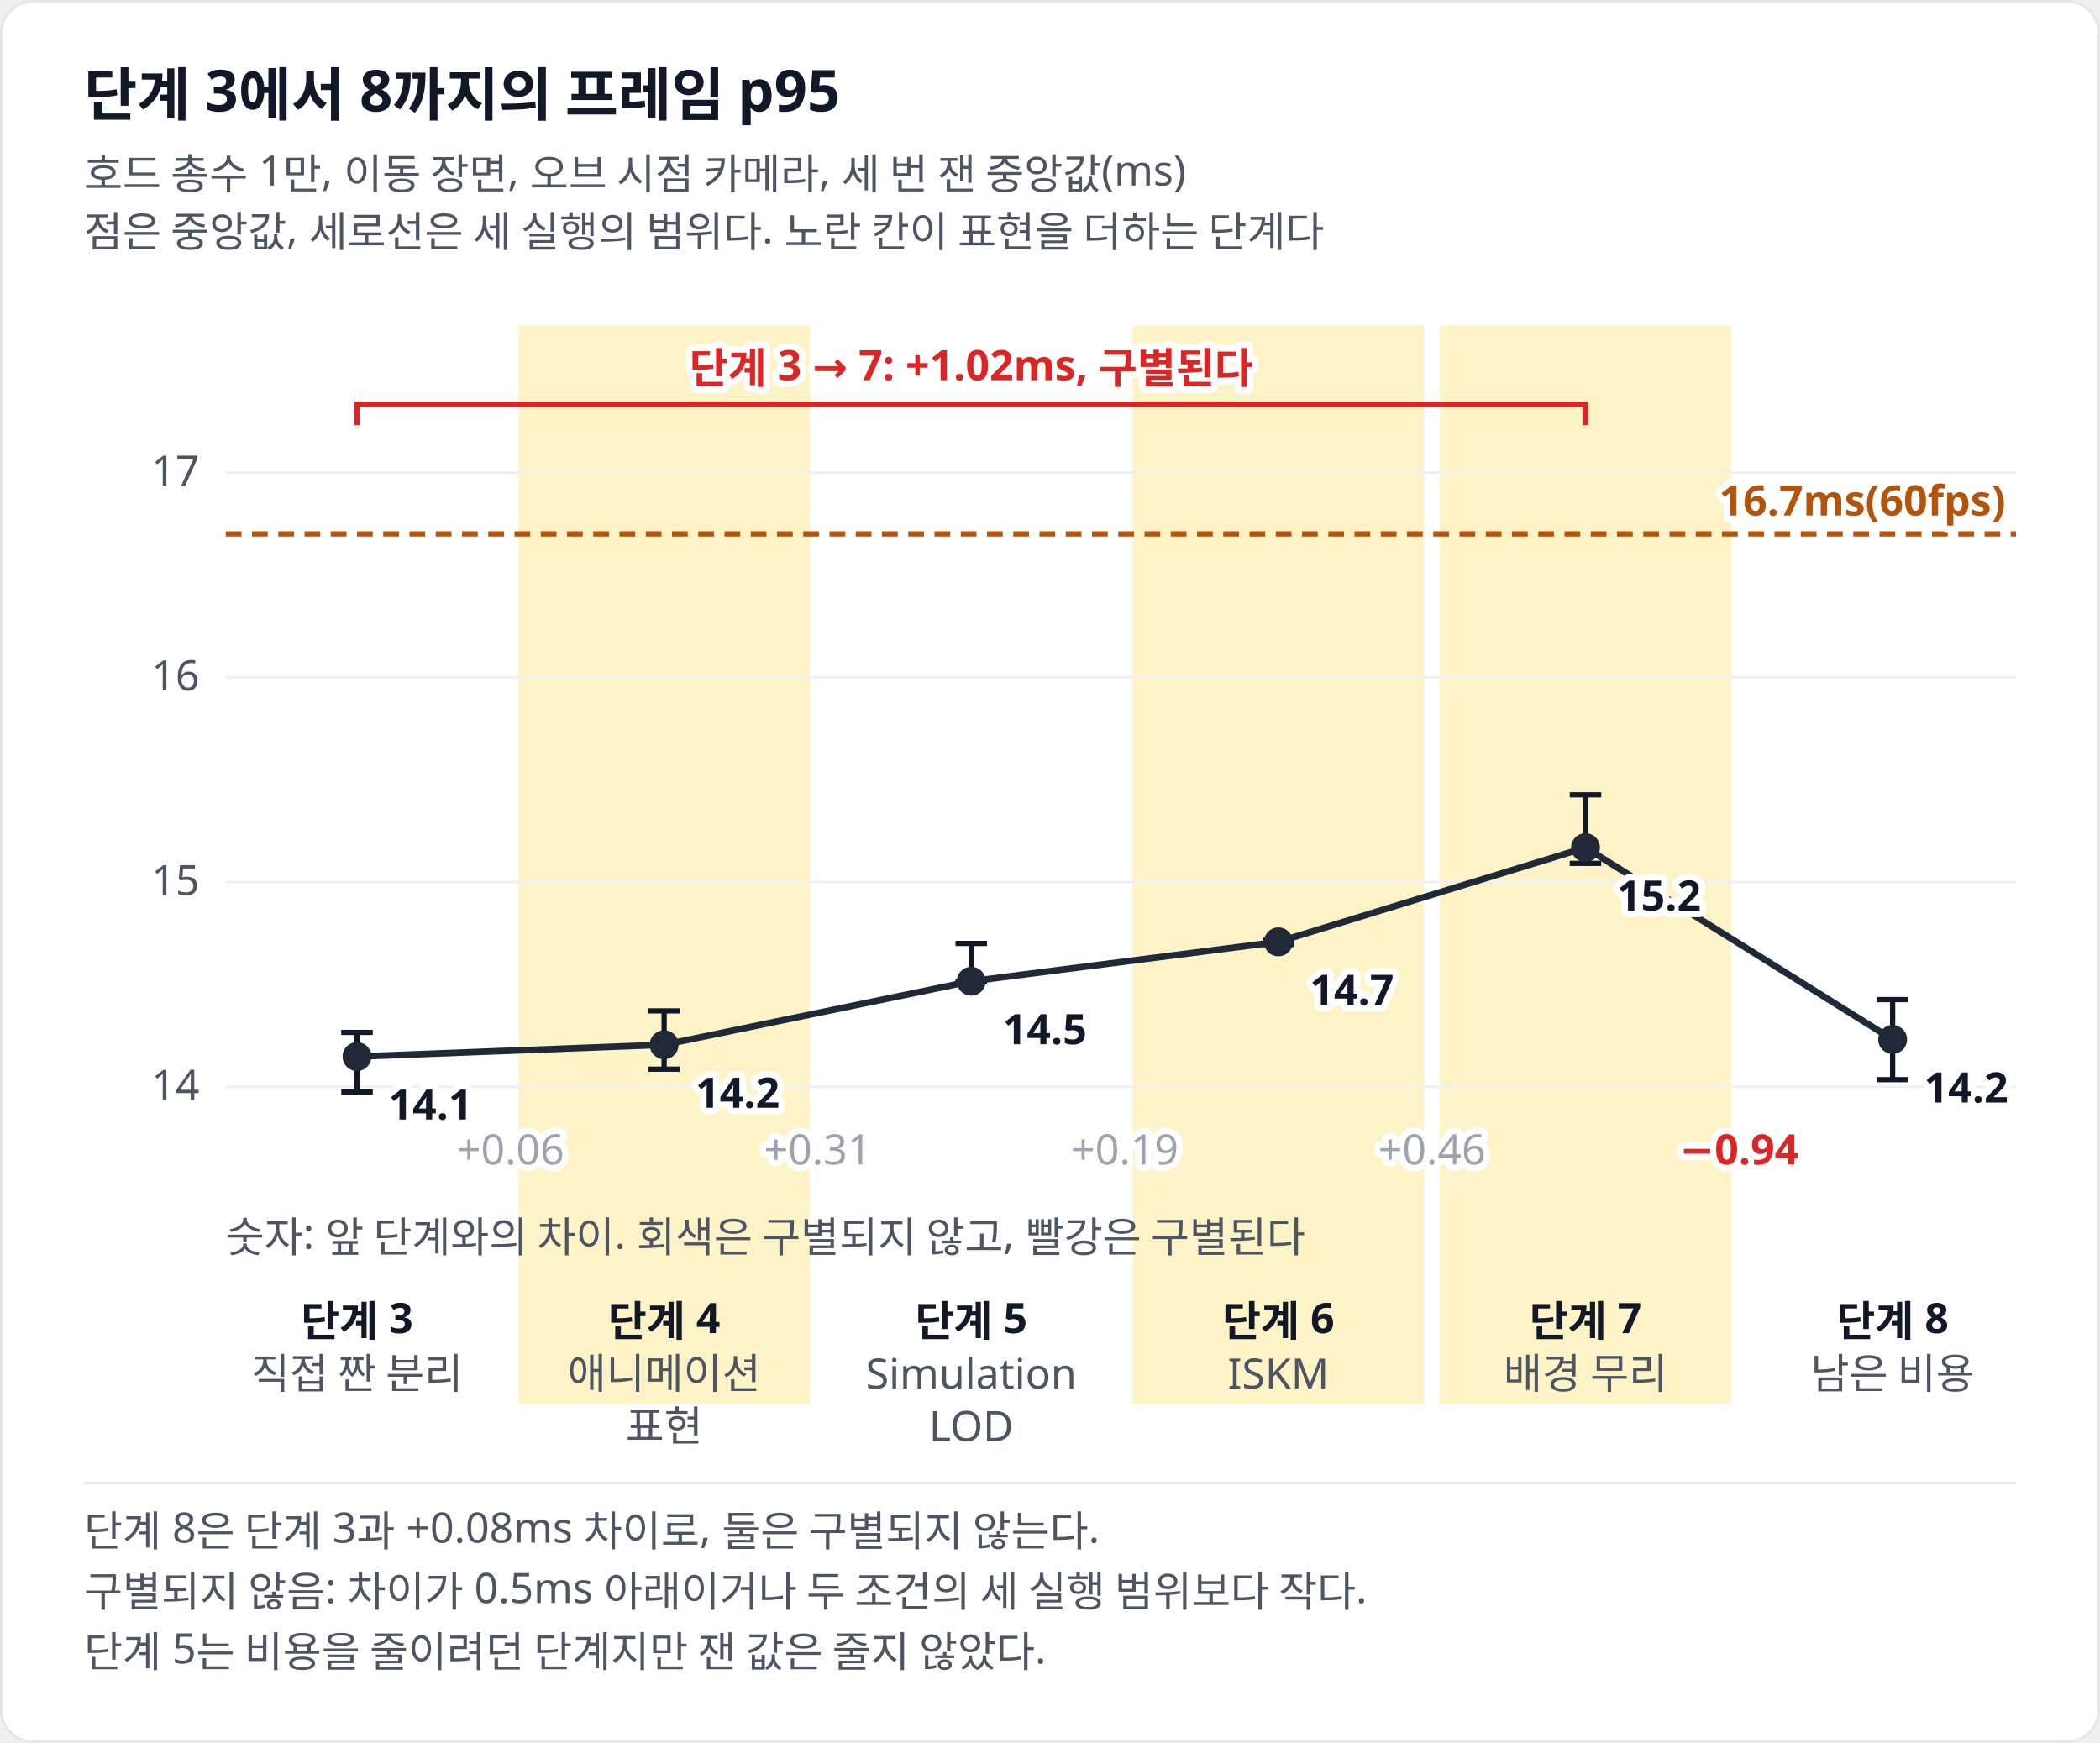
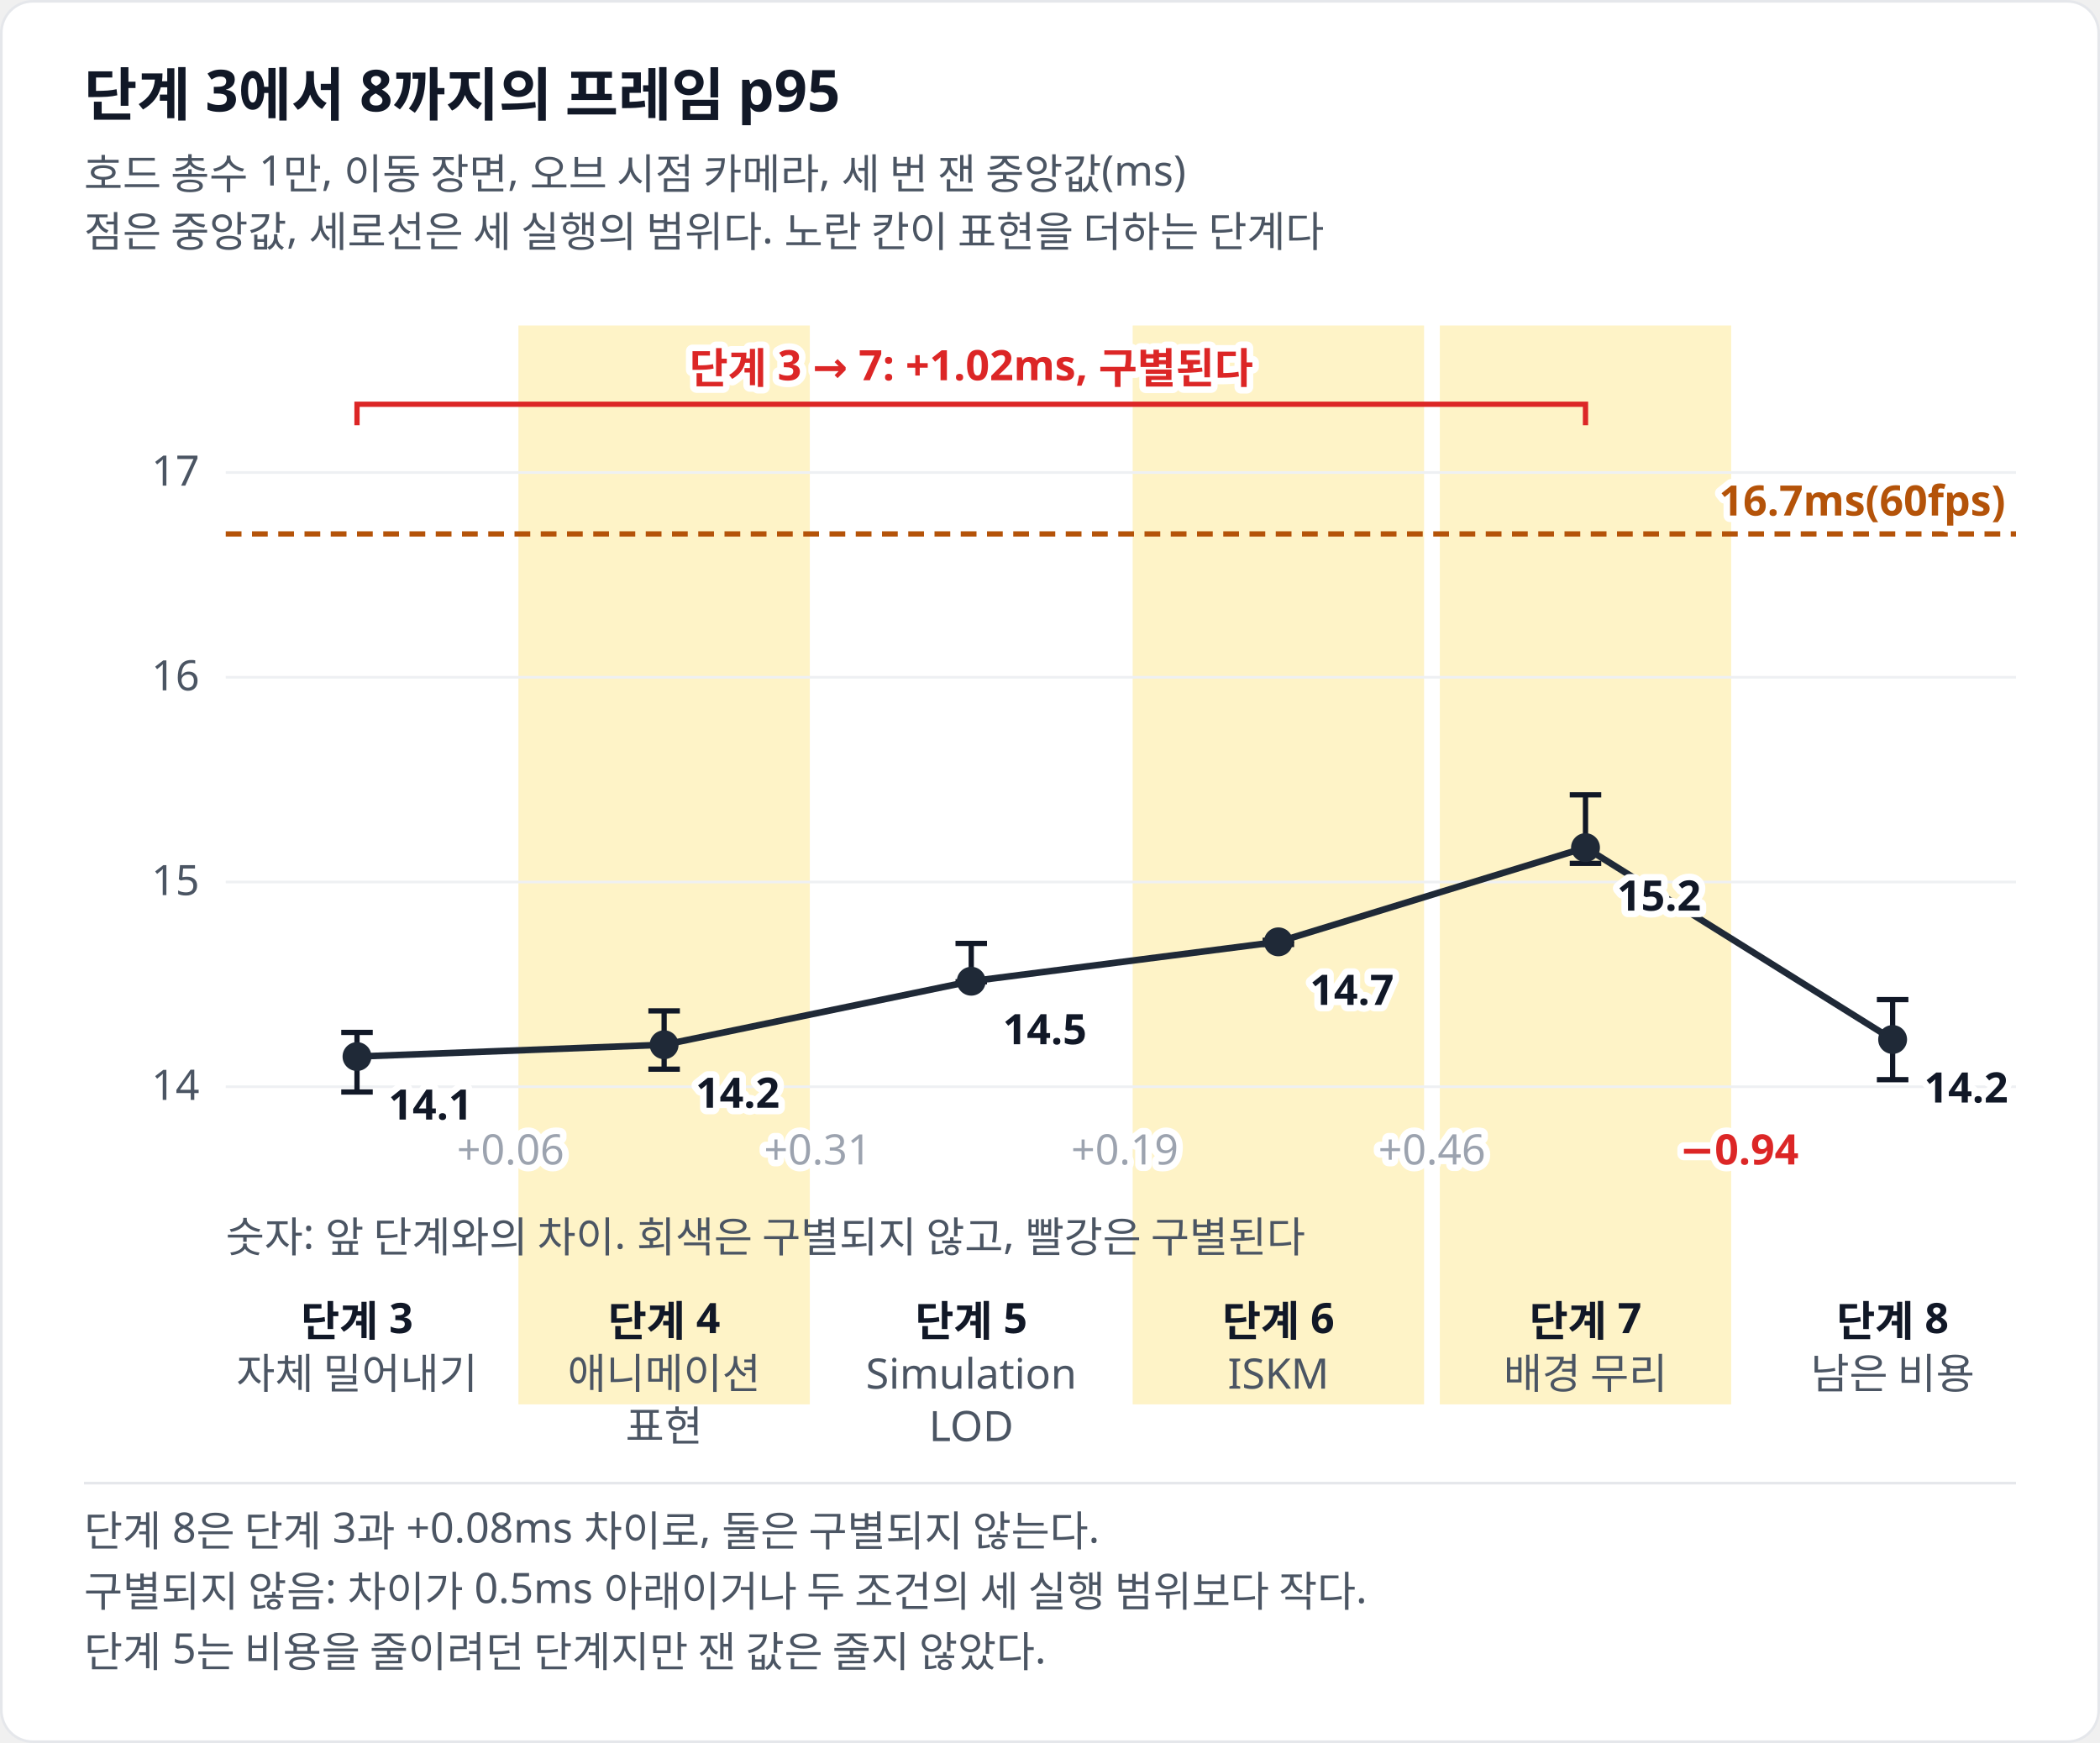
<svg xmlns="http://www.w3.org/2000/svg" width="800" height="664" viewBox="0 0 800 664" font-family="Malgun Gothic, Apple SD Gothic Neo, Noto Sans KR, Segoe UI, sans-serif" font-size="16" fill="#111827">
  <rect x="0.5" y="0.5" width="799" height="663" rx="12" fill="#ffffff" stroke="#e5e7eb" />
  <text x="32" y="44" font-size="22" font-weight="700">단계 3에서 8까지의 프레임 p95</text>
  <text x="32" y="72" font-size="16" fill="#4b5563">호드 총수 1만, 이동 장면, 오브 시점 카메라, 세 번 잰 중앙값(ms)</text>
  <text x="32" y="94" font-size="16" fill="#4b5563">점은 중앙값, 세로선은 세 실행의 범위다. 노란 칸이 표현을 더하는 단계다</text>
  <rect x="197.5" y="124.0" width="111" height="411.0" fill="#fef3c7" />
  <rect x="431.5" y="124.0" width="111" height="411.0" fill="#fef3c7" />
  <rect x="548.5" y="124.0" width="111" height="411.0" fill="#fef3c7" />
  <line x1="86" y1="414.0" x2="768" y2="414.0" stroke="#eef0f3" />
  <text x="76.0" y="419.0" font-size="16" text-anchor="end" fill="#4b5563">14</text>
  <line x1="86" y1="336.0" x2="768" y2="336.0" stroke="#eef0f3" />
  <text x="76.0" y="341.0" font-size="16" text-anchor="end" fill="#4b5563">15</text>
  <line x1="86" y1="258.0" x2="768" y2="258.0" stroke="#eef0f3" />
  <text x="76.0" y="263.0" font-size="16" text-anchor="end" fill="#4b5563">16</text>
  <line x1="86" y1="180.0" x2="768" y2="180.0" stroke="#eef0f3" />
  <text x="76.0" y="185.0" font-size="16" text-anchor="end" fill="#4b5563">17</text>
  <line x1="86" y1="203.4" x2="768" y2="203.4" stroke="#b45309" stroke-width="2" stroke-dasharray="6 4" />
  <text x="764.0" y="196.4" font-size="16" text-anchor="end" font-weight="700" fill="#ffffff" stroke="#ffffff" stroke-width="5" stroke-linejoin="round">16.7ms(60fps)</text>
  <text x="764.0" y="196.4" font-size="16" text-anchor="end" font-weight="700" fill="#b45309">16.7ms(60fps)</text>
  <line x1="136" y1="416.0" x2="136" y2="393.3" stroke="#111827" stroke-width="2" />
  <line x1="130" y1="416.0" x2="142" y2="416.0" stroke="#111827" stroke-width="2" />
  <line x1="130" y1="393.3" x2="142" y2="393.3" stroke="#111827" stroke-width="2" />
  <line x1="253" y1="407.3" x2="253" y2="385.1" stroke="#111827" stroke-width="2" />
  <line x1="247" y1="407.3" x2="259" y2="407.3" stroke="#111827" stroke-width="2" />
  <line x1="247" y1="385.1" x2="259" y2="385.1" stroke="#111827" stroke-width="2" />
  <line x1="370" y1="374.0" x2="370" y2="359.4" stroke="#111827" stroke-width="2" />
  <line x1="364" y1="374.0" x2="376" y2="374.0" stroke="#111827" stroke-width="2" />
  <line x1="364" y1="359.4" x2="376" y2="359.4" stroke="#111827" stroke-width="2" />
  <line x1="487" y1="359.8" x2="487" y2="358.2" stroke="#111827" stroke-width="2" />
  <line x1="481" y1="359.8" x2="493" y2="359.8" stroke="#111827" stroke-width="2" />
  <line x1="481" y1="358.2" x2="493" y2="358.2" stroke="#111827" stroke-width="2" />
  <line x1="604" y1="328.9" x2="604" y2="302.8" stroke="#111827" stroke-width="2" />
  <line x1="598" y1="328.9" x2="610" y2="328.9" stroke="#111827" stroke-width="2" />
  <line x1="598" y1="302.8" x2="610" y2="302.8" stroke="#111827" stroke-width="2" />
  <line x1="721" y1="411.3" x2="721" y2="380.8" stroke="#111827" stroke-width="2" />
  <line x1="715" y1="411.3" x2="727" y2="411.3" stroke="#111827" stroke-width="2" />
  <line x1="715" y1="380.8" x2="727" y2="380.8" stroke="#111827" stroke-width="2" />
  <path d="M136.0,402.5 L253.0,398.0 L370.0,373.8 L487.0,358.8 L604.0,322.9 L721.0,396.0" fill="none" stroke="#1f2937" stroke-width="2.5" />
  <circle cx="136.0" cy="402.5" r="5.5" fill="#1f2937" />
  <text x="148.0" y="426.5" font-size="16" text-anchor="start" font-weight="700" fill="#ffffff" stroke="#ffffff" stroke-width="5" stroke-linejoin="round">14.1</text>
  <text x="148.0" y="426.5" font-size="16" text-anchor="start" font-weight="700" fill="#111827">14.1</text>
  <circle cx="253.0" cy="398.0" r="5.5" fill="#1f2937" />
  <text x="265.0" y="422.0" font-size="16" text-anchor="start" font-weight="700" fill="#ffffff" stroke="#ffffff" stroke-width="5" stroke-linejoin="round">14.2</text>
  <text x="265.0" y="422.0" font-size="16" text-anchor="start" font-weight="700" fill="#111827">14.2</text>
  <circle cx="370.0" cy="373.8" r="5.5" fill="#1f2937" />
  <text x="382.0" y="397.8" font-size="16" text-anchor="start" font-weight="700" fill="#ffffff" stroke="#ffffff" stroke-width="5" stroke-linejoin="round">14.5</text>
  <text x="382.0" y="397.8" font-size="16" text-anchor="start" font-weight="700" fill="#111827">14.5</text>
  <circle cx="487.0" cy="358.8" r="5.5" fill="#1f2937" />
  <text x="499.0" y="382.8" font-size="16" text-anchor="start" font-weight="700" fill="#ffffff" stroke="#ffffff" stroke-width="5" stroke-linejoin="round">14.7</text>
  <text x="499.0" y="382.8" font-size="16" text-anchor="start" font-weight="700" fill="#111827">14.7</text>
  <circle cx="604.0" cy="322.9" r="5.5" fill="#1f2937" />
  <text x="616.0" y="346.9" font-size="16" text-anchor="start" font-weight="700" fill="#ffffff" stroke="#ffffff" stroke-width="5" stroke-linejoin="round">15.2</text>
  <text x="616.0" y="346.9" font-size="16" text-anchor="start" font-weight="700" fill="#111827">15.2</text>
  <circle cx="721.0" cy="396.0" r="5.5" fill="#1f2937" />
  <text x="733.0" y="420.0" font-size="16" text-anchor="start" font-weight="700" fill="#ffffff" stroke="#ffffff" stroke-width="5" stroke-linejoin="round">14.2</text>
  <text x="733.0" y="420.0" font-size="16" text-anchor="start" font-weight="700" fill="#111827">14.2</text>
  <text x="194.5" y="443.6" font-size="16" text-anchor="middle" fill="#ffffff" stroke="#ffffff" stroke-width="5" stroke-linejoin="round">+0.06</text>
  <text x="194.5" y="443.6" font-size="16" text-anchor="middle" fill="#9ca3af">+0.06</text>
  <text x="311.5" y="443.6" font-size="16" text-anchor="middle" fill="#ffffff" stroke="#ffffff" stroke-width="5" stroke-linejoin="round">+0.31</text>
  <text x="311.5" y="443.6" font-size="16" text-anchor="middle" fill="#9ca3af">+0.31</text>
  <text x="428.5" y="443.6" font-size="16" text-anchor="middle" fill="#ffffff" stroke="#ffffff" stroke-width="5" stroke-linejoin="round">+0.19</text>
  <text x="428.5" y="443.6" font-size="16" text-anchor="middle" fill="#9ca3af">+0.19</text>
  <text x="545.5" y="443.6" font-size="16" text-anchor="middle" fill="#ffffff" stroke="#ffffff" stroke-width="5" stroke-linejoin="round">+0.46</text>
  <text x="545.5" y="443.6" font-size="16" text-anchor="middle" fill="#9ca3af">+0.46</text>
  <text x="662.5" y="443.6" font-size="16" text-anchor="middle" font-weight="700" fill="#ffffff" stroke="#ffffff" stroke-width="5" stroke-linejoin="round">−0.94</text>
  <text x="662.5" y="443.6" font-size="16" text-anchor="middle" font-weight="700" fill="#dc2626">−0.94</text>
  <path d="M136,162.0 L136,154.0 L604,154.0 L604,162.0" fill="none" stroke="#dc2626" stroke-width="2" />
  <text x="370.0" y="146.0" font-size="16" text-anchor="middle" font-weight="700" fill="#ffffff" stroke="#ffffff" stroke-width="5" stroke-linejoin="round">단계 3 → 7: +1.02ms, 구별된다</text>
  <text x="370.0" y="146.0" font-size="16" text-anchor="middle" font-weight="700" fill="#dc2626">단계 3 → 7: +1.02ms, 구별된다</text>
  <text x="86.0" y="477.0" font-size="16" text-anchor="start" fill="#4b5563">숫자: 앞 단계와의 차이. 회색은 구별되지 않고, 빨강은 구별된다</text>
  <text x="136.0" y="509.0" font-size="16" text-anchor="middle" font-weight="700" fill="#111827">단계 3</text>
-   <text x="136.0" y="529.0" font-size="16" text-anchor="middle" fill="#4b5563">직접 짠 분리</text>
+   <text x="136.0" y="529.0" font-size="16" text-anchor="middle" fill="#4b5563">자체 밀어내기</text>
  <text x="253.0" y="509.0" font-size="16" text-anchor="middle" font-weight="700" fill="#111827">단계 4</text>
  <text x="253.0" y="529.0" font-size="16" text-anchor="middle" fill="#4b5563">애니메이션</text>
  <text x="253.0" y="549.0" font-size="16" text-anchor="middle" fill="#4b5563">표현</text>
  <text x="370.0" y="509.0" font-size="16" text-anchor="middle" font-weight="700" fill="#111827">단계 5</text>
  <text x="370.0" y="529.0" font-size="16" text-anchor="middle" fill="#4b5563">Simulation</text>
  <text x="370.0" y="549.0" font-size="16" text-anchor="middle" fill="#4b5563">LOD</text>
  <text x="487.0" y="509.0" font-size="16" text-anchor="middle" font-weight="700" fill="#111827">단계 6</text>
  <text x="487.0" y="529.0" font-size="16" text-anchor="middle" fill="#4b5563">ISKM</text>
  <text x="604.0" y="509.0" font-size="16" text-anchor="middle" font-weight="700" fill="#111827">단계 7</text>
  <text x="604.0" y="529.0" font-size="16" text-anchor="middle" fill="#4b5563">배경 무리</text>
  <text x="721.0" y="509.0" font-size="16" text-anchor="middle" font-weight="700" fill="#111827">단계 8</text>
  <text x="721.0" y="529.0" font-size="16" text-anchor="middle" fill="#4b5563">남은 비용</text>
  <line x1="32" y1="565.0" x2="768" y2="565.0" stroke="#e5e7eb" />
  <text x="32.0" y="589.0" font-size="16" text-anchor="start" fill="#4b5563">단계 8은 단계 3과 +0.08ms 차이로, 둘은 구별되지 않는다.</text>
  <text x="32.0" y="612.0" font-size="16" text-anchor="start" fill="#4b5563">구별되지 않음: 차이가 0.5ms 아래이거나 두 조건의 세 실행 범위보다 작다.</text>
  <text x="32.0" y="635.0" font-size="16" text-anchor="start" fill="#4b5563">단계 5는 비용을 줄이려던 단계지만 잰 값은 줄지 않았다.</text>
</svg>
